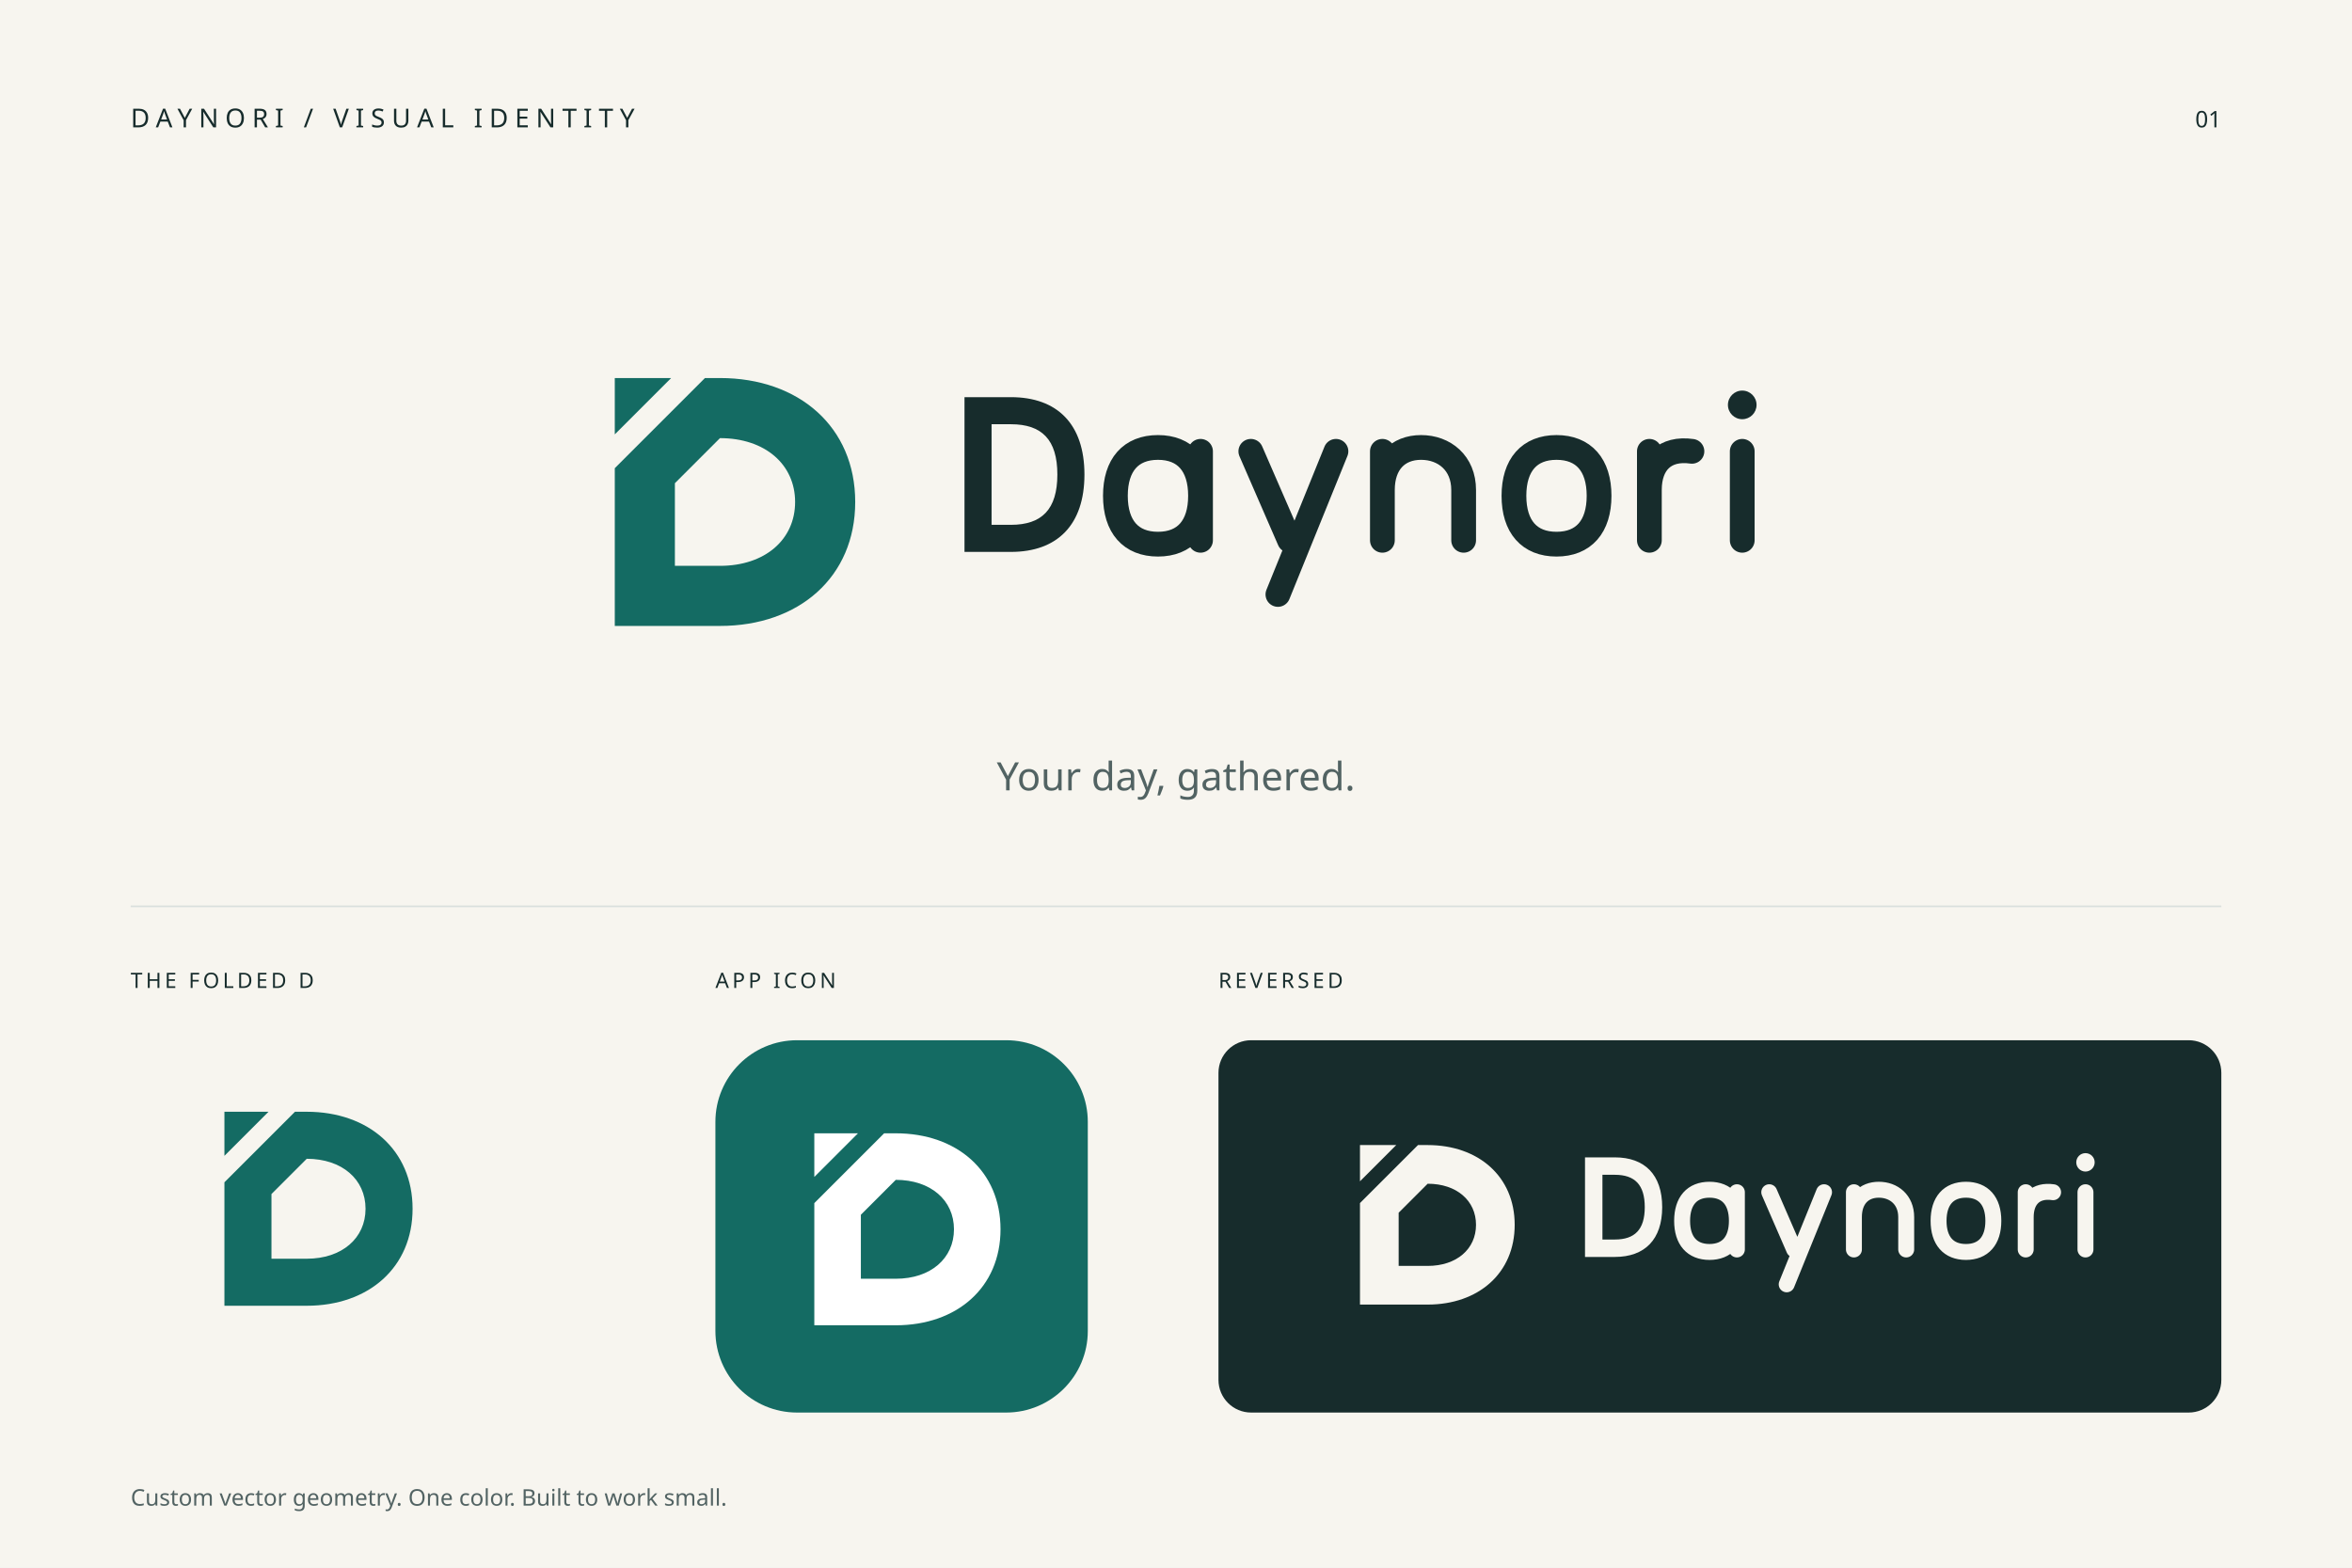
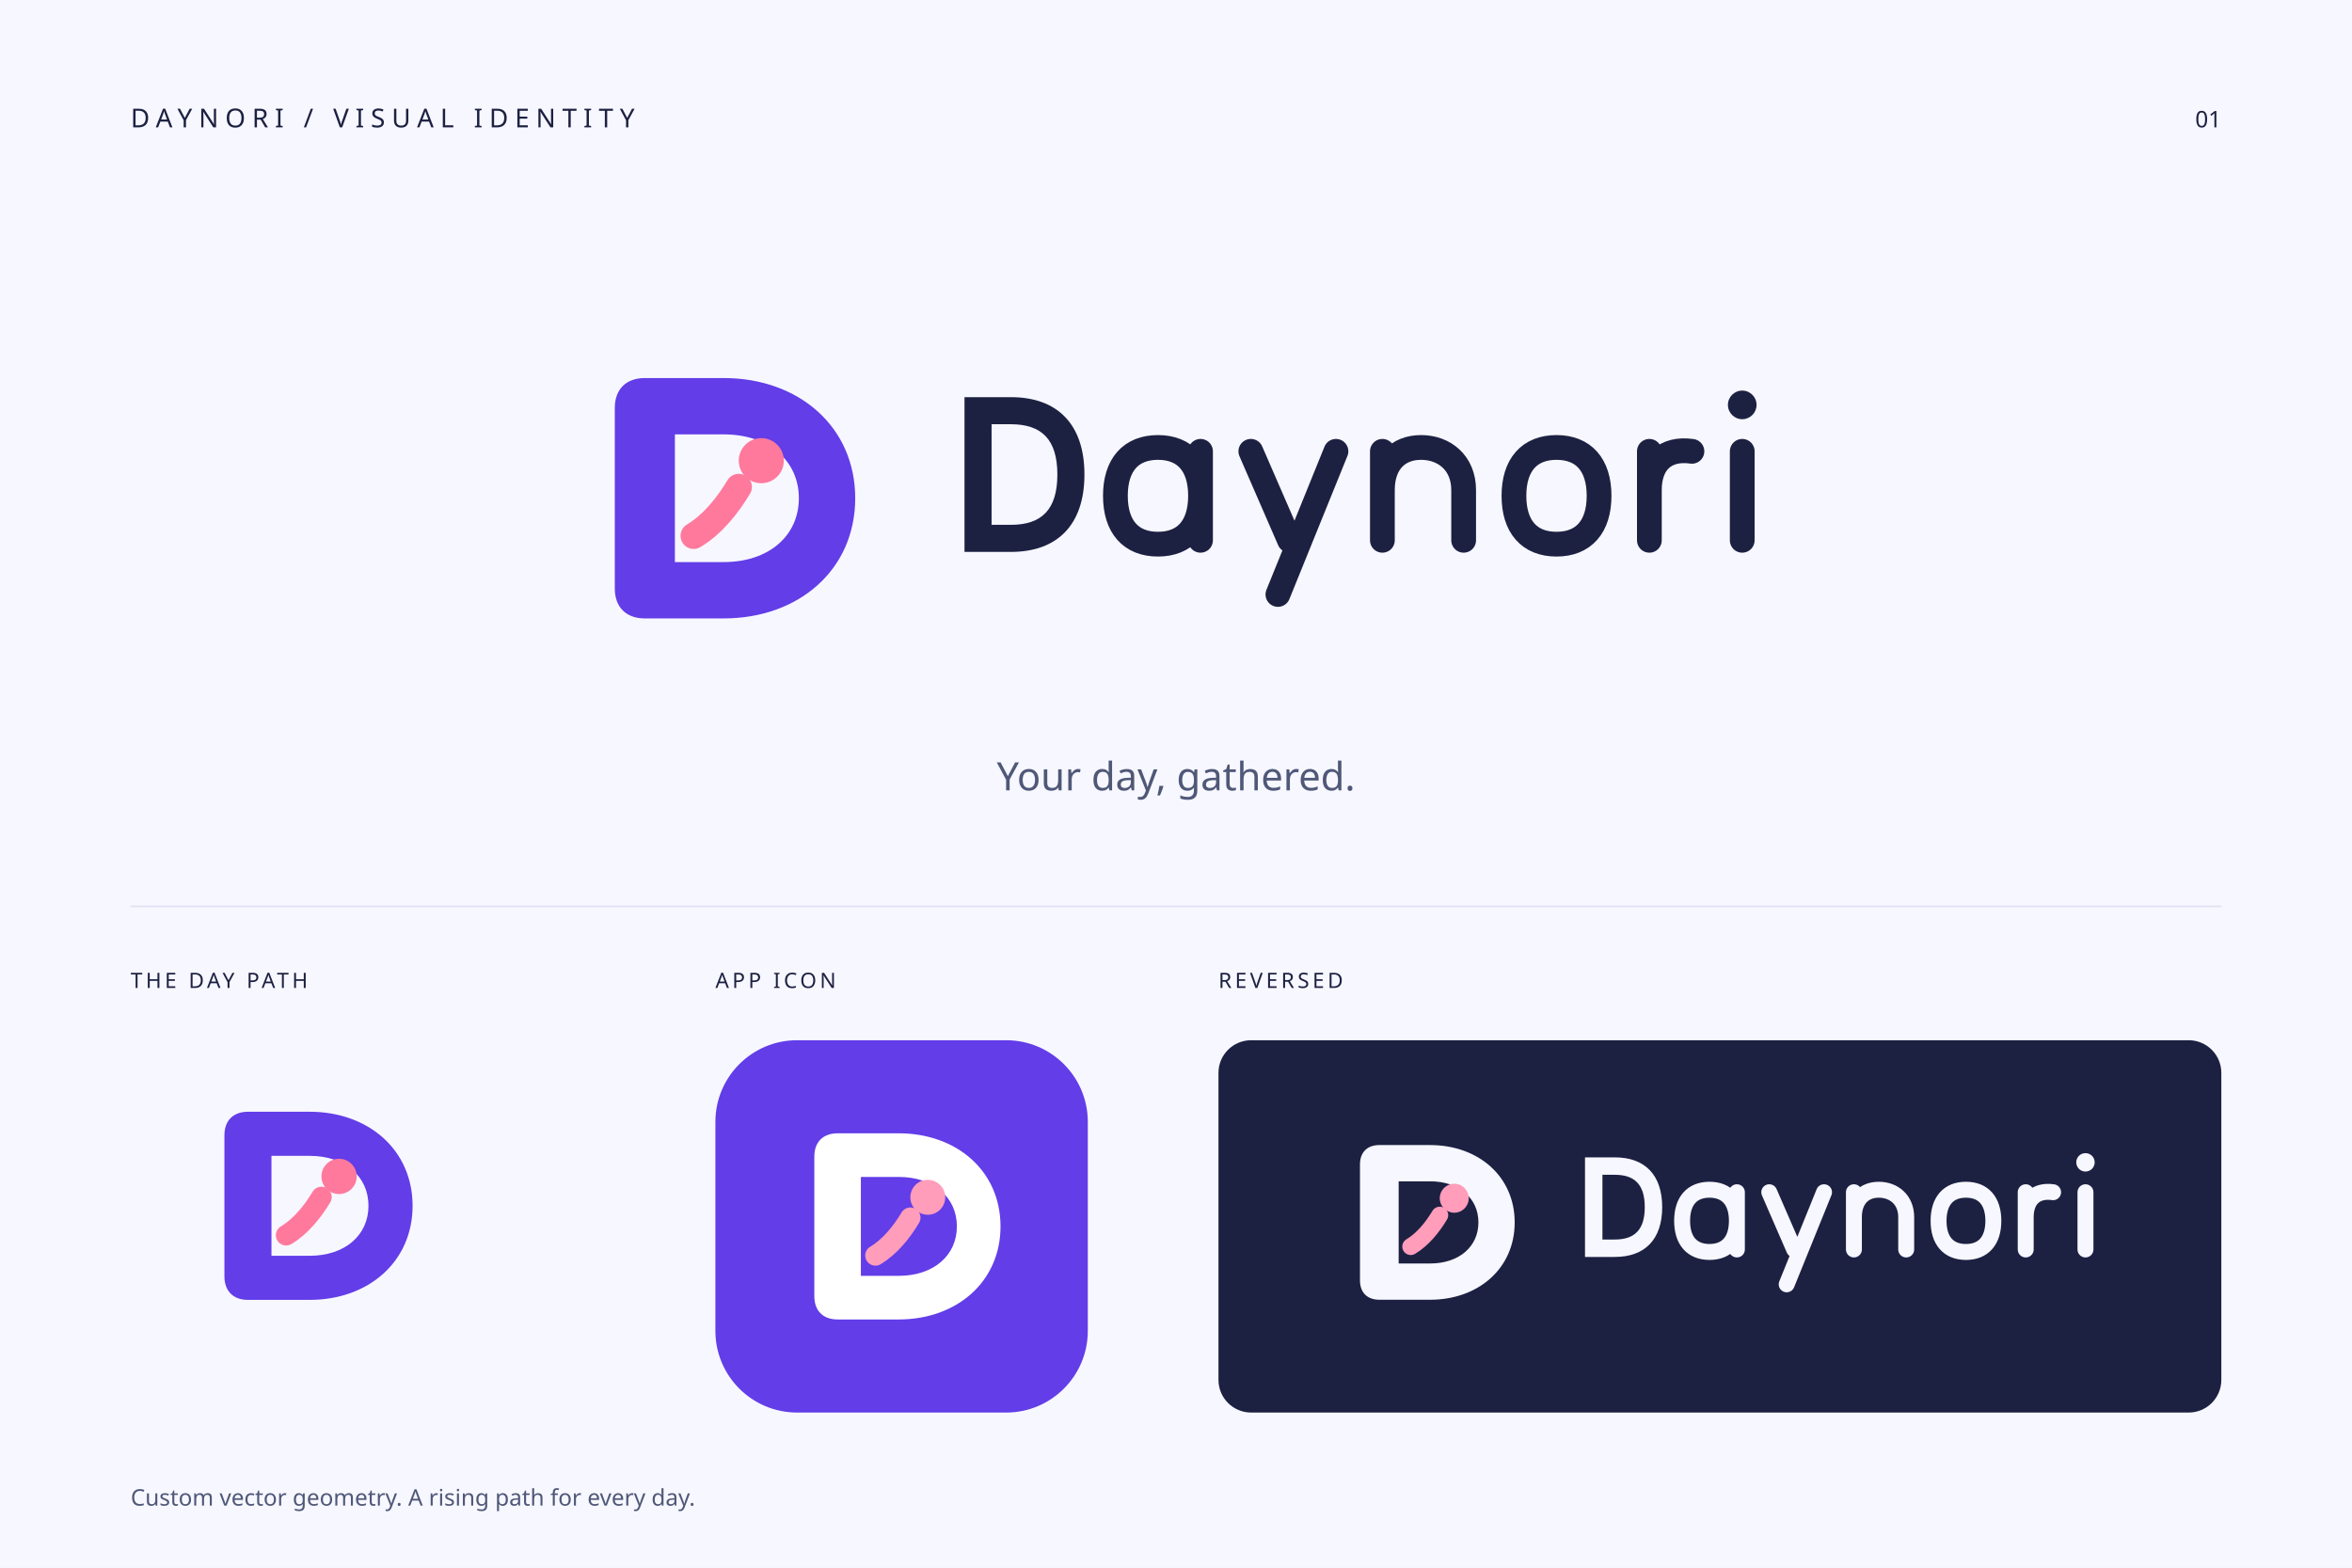
<svg xmlns="http://www.w3.org/2000/svg" viewBox="0 0 1440 960" fill="none">
-   <rect width="1440" height="960" fill="#F7F5EF" />
-   <g font-family="Segoe UI, sans-serif" fill="#172C2C">
+   <rect width="1440" height="960" fill="#F7F7FF" />
+   <g font-family="Segoe UI, sans-serif" fill="#1C2142">
    <text x="80" y="78" font-size="16" letter-spacing="4">DAYNORI / VISUAL IDENTITY</text>
    <text x="1360" y="78" font-size="14" text-anchor="end">01</text>
    <g transform="translate(335 197) scale(2.3)">
      <g transform="translate(0 -1)">
-         <g fill="#146B63" fill-rule="evenodd">
-           <path d="M18 40 42 16H46C67 16 82 29 82 49S67 82 46 82H18V40ZM34 44V66H46C58 66 66 59 66 49S58 32 46 32L34 44Z" />
-           <path d="M18 16H33L18 31Z" />
-         </g>
+         <path d="M26 16H47C67 16 82 29 82 48S67 80 47 80H26C21 80 18 77 18 72V24C18 19 21 16 26 16ZM34 31V65H47C59 65 67 58 67 48S59 31 47 31H34Z" fill="#623DE8" fill-rule="evenodd" />
+         <path d="M39 58C44 55 48 50 51 45" fill="none" stroke="#FF799D" stroke-width="7" stroke-linecap="round" />
+         <circle cx="57" cy="38" r="6" fill="#FF799D" />
      </g>
      <g transform="translate(108 17) scale(1.03)">
-         <g fill="#172C2C">
+         <g fill="#1C2142">
          <path fill-rule="evenodd" d="M3 3H15C27 3 34 10 34 23S27 43 15 43H3V3ZM10 10V36H15C23 36 27 32 27 23S23 10 15 10H10Z" />
          <circle cx="204" cy="5" r="3.7" />
        </g>
-         <path d="M64 17V40M64 28.5C64 20.5 60 16 53 16S42 20.5 42 28.5 46 41 53 41 64 36.5 64 28.5ZM77 17 87 40M99 17 84 54M111 40V17M111 27C111 20 115 16 121 16S132 20 132 27V40M167 28.5C167 20.5 163 16 156 16S145 20.5 145 28.5 149 41 156 41 167 36.5 167 28.5ZM180 40V17M180 27C180 20 184 16 191 17M204 17V40" fill="none" stroke="#172C2C" stroke-width="6.4" stroke-linecap="round" stroke-linejoin="round" />
+         <path d="M64 17V40M64 28.5C64 20.5 60 16 53 16S42 20.5 42 28.5 46 41 53 41 64 36.5 64 28.5ZM77 17 87 40M99 17 84 54M111 40V17M111 27C111 20 115 16 121 16S132 20 132 27V40M167 28.5C167 20.5 163 16 156 16S145 20.5 145 28.5 149 41 156 41 167 36.5 167 28.5ZM180 40V17M180 27C180 20 184 16 191 17M204 17V40" fill="none" stroke="#1C2142" stroke-width="6.4" stroke-linecap="round" stroke-linejoin="round" />
      </g>
    </g>
-     <text x="720" y="484" font-size="24" text-anchor="middle" fill="#526363">Your day, gathered.</text>
-     <path d="M80 555H1360" stroke="#D9DFDC" />
-     <text x="80" y="605" font-size="13" letter-spacing="2">THE FOLDED D</text>
+     <text x="720" y="484" font-size="24" text-anchor="middle" fill="#4F5877">Your day, gathered.</text>
+     <path d="M80 555H1360" stroke="#DDE0F1" />
+     <text x="80" y="605" font-size="13" letter-spacing="2">THE DAY PATH</text>
    <g transform="translate(105 652) scale(1.8)">
-       <g fill="#146B63" fill-rule="evenodd">
-         <path d="M18 40 42 16H46C67 16 82 29 82 49S67 82 46 82H18V40ZM34 44V66H46C58 66 66 59 66 49S58 32 46 32L34 44Z" />
-         <path d="M18 16H33L18 31Z" />
-       </g>
+       <path d="M26 16H47C67 16 82 29 82 48S67 80 47 80H26C21 80 18 77 18 72V24C18 19 21 16 26 16ZM34 31V65H47C59 65 67 58 67 48S59 31 47 31H34Z" fill="#623DE8" fill-rule="evenodd" />
+       <path d="M39 58C44 55 48 50 51 45" fill="none" stroke="#FF799D" stroke-width="7" stroke-linecap="round" />
+       <circle cx="57" cy="38" r="6" fill="#FF799D" />
    </g>
-     <rect x="438" y="637" width="228" height="228" rx="50" fill="#146B63" />
+     <rect x="438" y="637" width="228" height="228" rx="50" fill="#623DE8" />
    <g transform="translate(466.5 665.5) scale(1.78125)">
-       <g fill="#FFFFFF" fill-rule="evenodd">
-         <path d="M18 40 42 16H46C67 16 82 29 82 49S67 82 46 82H18V40ZM34 44V66H46C58 66 66 59 66 49S58 32 46 32L34 44Z" />
-         <path d="M18 16H33L18 31Z" />
-       </g>
+       <path d="M26 16H47C67 16 82 29 82 48S67 80 47 80H26C21 80 18 77 18 72V24C18 19 21 16 26 16ZM34 31V65H47C59 65 67 58 67 48S59 31 47 31H34Z" fill="#FFFFFF" fill-rule="evenodd" />
+       <path d="M39 58C44 55 48 50 51 45" fill="none" stroke="#FF9DBB" stroke-width="7" stroke-linecap="round" />
+       <circle cx="57" cy="38" r="6" fill="#FF9DBB" />
    </g>
    <text x="438" y="605" font-size="13" letter-spacing="2">APP ICON</text>
-     <rect x="746" y="637" width="614" height="228" rx="20" fill="#172C2C" />
+     <rect x="746" y="637" width="614" height="228" rx="20" fill="#1C2142" />
    <g transform="translate(806 679) scale(1.48)">
      <g transform="translate(0 -1)">
-         <g fill="#F7F5EF" fill-rule="evenodd">
-           <path d="M18 40 42 16H46C67 16 82 29 82 49S67 82 46 82H18V40ZM34 44V66H46C58 66 66 59 66 49S58 32 46 32L34 44Z" />
-           <path d="M18 16H33L18 31Z" />
-         </g>
+         <path d="M26 16H47C67 16 82 29 82 48S67 80 47 80H26C21 80 18 77 18 72V24C18 19 21 16 26 16ZM34 31V65H47C59 65 67 58 67 48S59 31 47 31H34Z" fill="#F7F7FF" fill-rule="evenodd" />
+         <path d="M39 58C44 55 48 50 51 45" fill="none" stroke="#FF9DBB" stroke-width="7" stroke-linecap="round" />
+         <circle cx="57" cy="38" r="6" fill="#FF9DBB" />
      </g>
      <g transform="translate(108 17) scale(1.03)">
-         <g fill="#F7F5EF">
+         <g fill="#F7F7FF">
          <path fill-rule="evenodd" d="M3 3H15C27 3 34 10 34 23S27 43 15 43H3V3ZM10 10V36H15C23 36 27 32 27 23S23 10 15 10H10Z" />
          <circle cx="204" cy="5" r="3.7" />
        </g>
-         <path d="M64 17V40M64 28.5C64 20.5 60 16 53 16S42 20.5 42 28.5 46 41 53 41 64 36.5 64 28.5ZM77 17 87 40M99 17 84 54M111 40V17M111 27C111 20 115 16 121 16S132 20 132 27V40M167 28.5C167 20.5 163 16 156 16S145 20.5 145 28.5 149 41 156 41 167 36.5 167 28.5ZM180 40V17M180 27C180 20 184 16 191 17M204 17V40" fill="none" stroke="#F7F5EF" stroke-width="6.4" stroke-linecap="round" stroke-linejoin="round" />
+         <path d="M64 17V40M64 28.5C64 20.5 60 16 53 16S42 20.5 42 28.5 46 41 53 41 64 36.5 64 28.5ZM77 17 87 40M99 17 84 54M111 40V17M111 27C111 20 115 16 121 16S132 20 132 27V40M167 28.5C167 20.5 163 16 156 16S145 20.5 145 28.5 149 41 156 41 167 36.5 167 28.5ZM180 40V17M180 27C180 20 184 16 191 17M204 17V40" fill="none" stroke="#F7F7FF" stroke-width="6.4" stroke-linecap="round" stroke-linejoin="round" />
      </g>
    </g>
    <text x="746" y="605" font-size="13" letter-spacing="2">REVERSED</text>
-     <text x="80" y="922" font-size="14" fill="#526363">Custom vector geometry. One color. Built to work small.</text>
+     <text x="80" y="922" font-size="14" fill="#4F5877">Custom vector geometry. A rising path for every day.</text>
  </g>
</svg>
